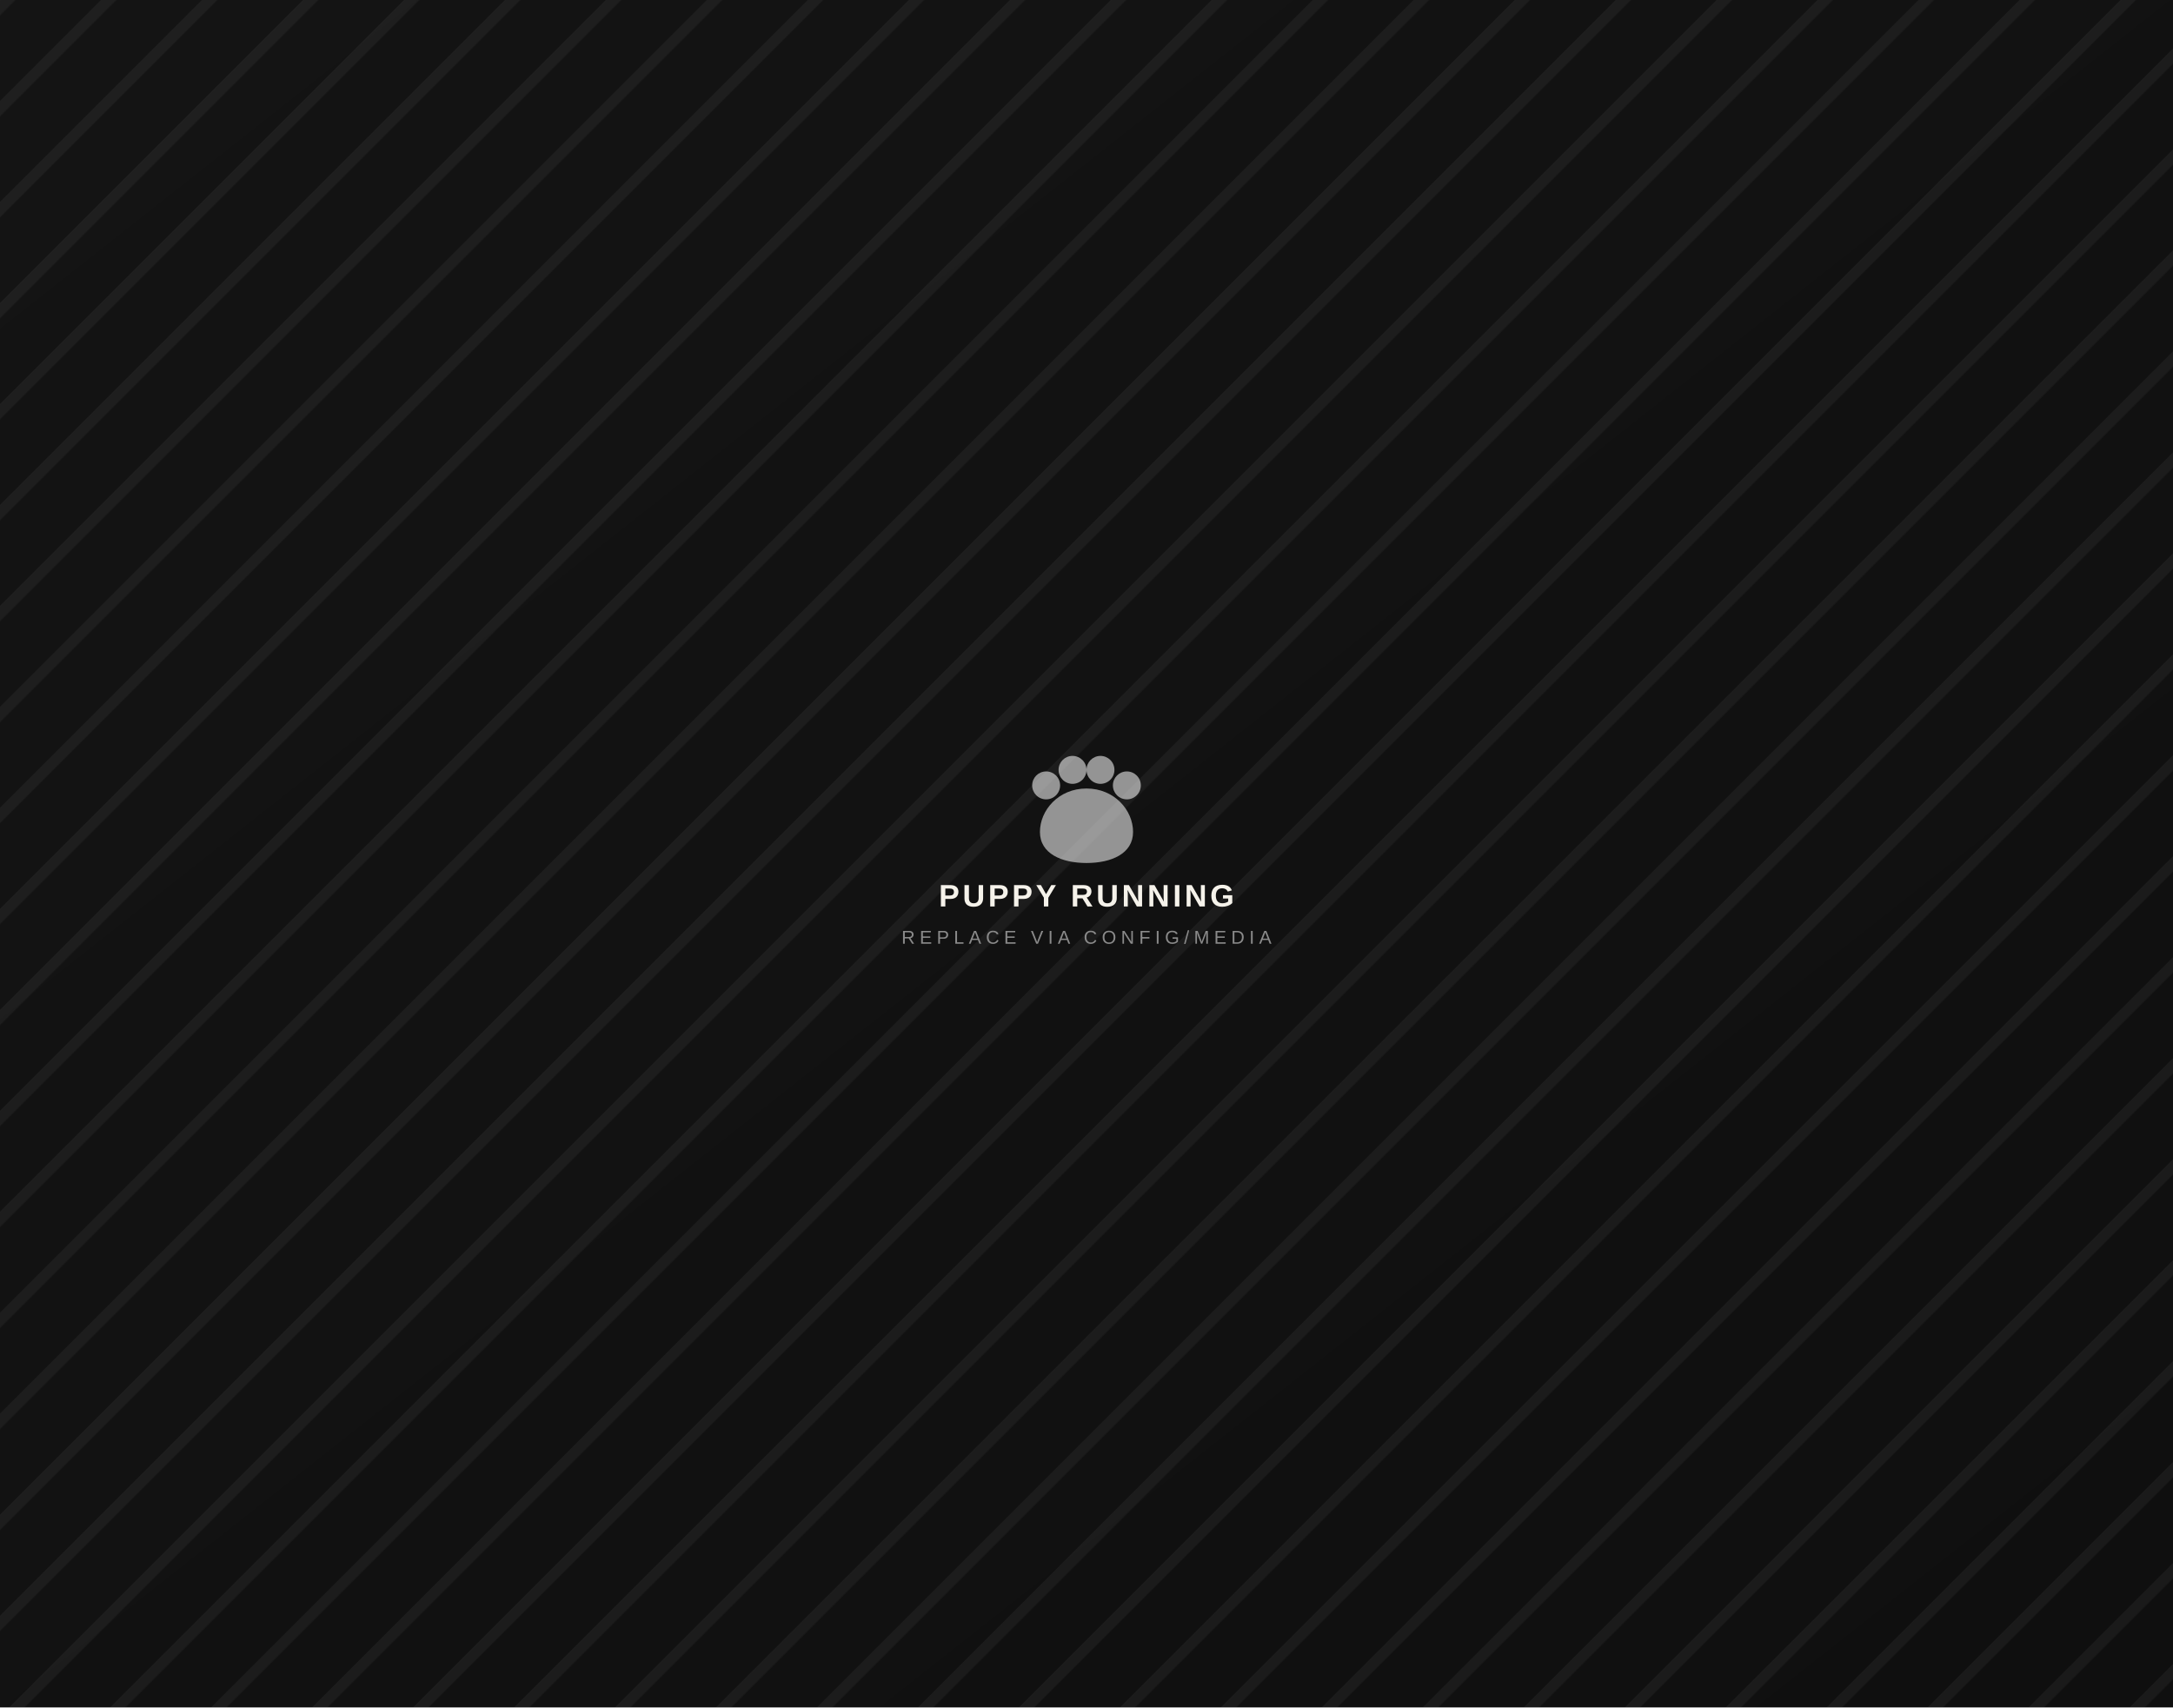
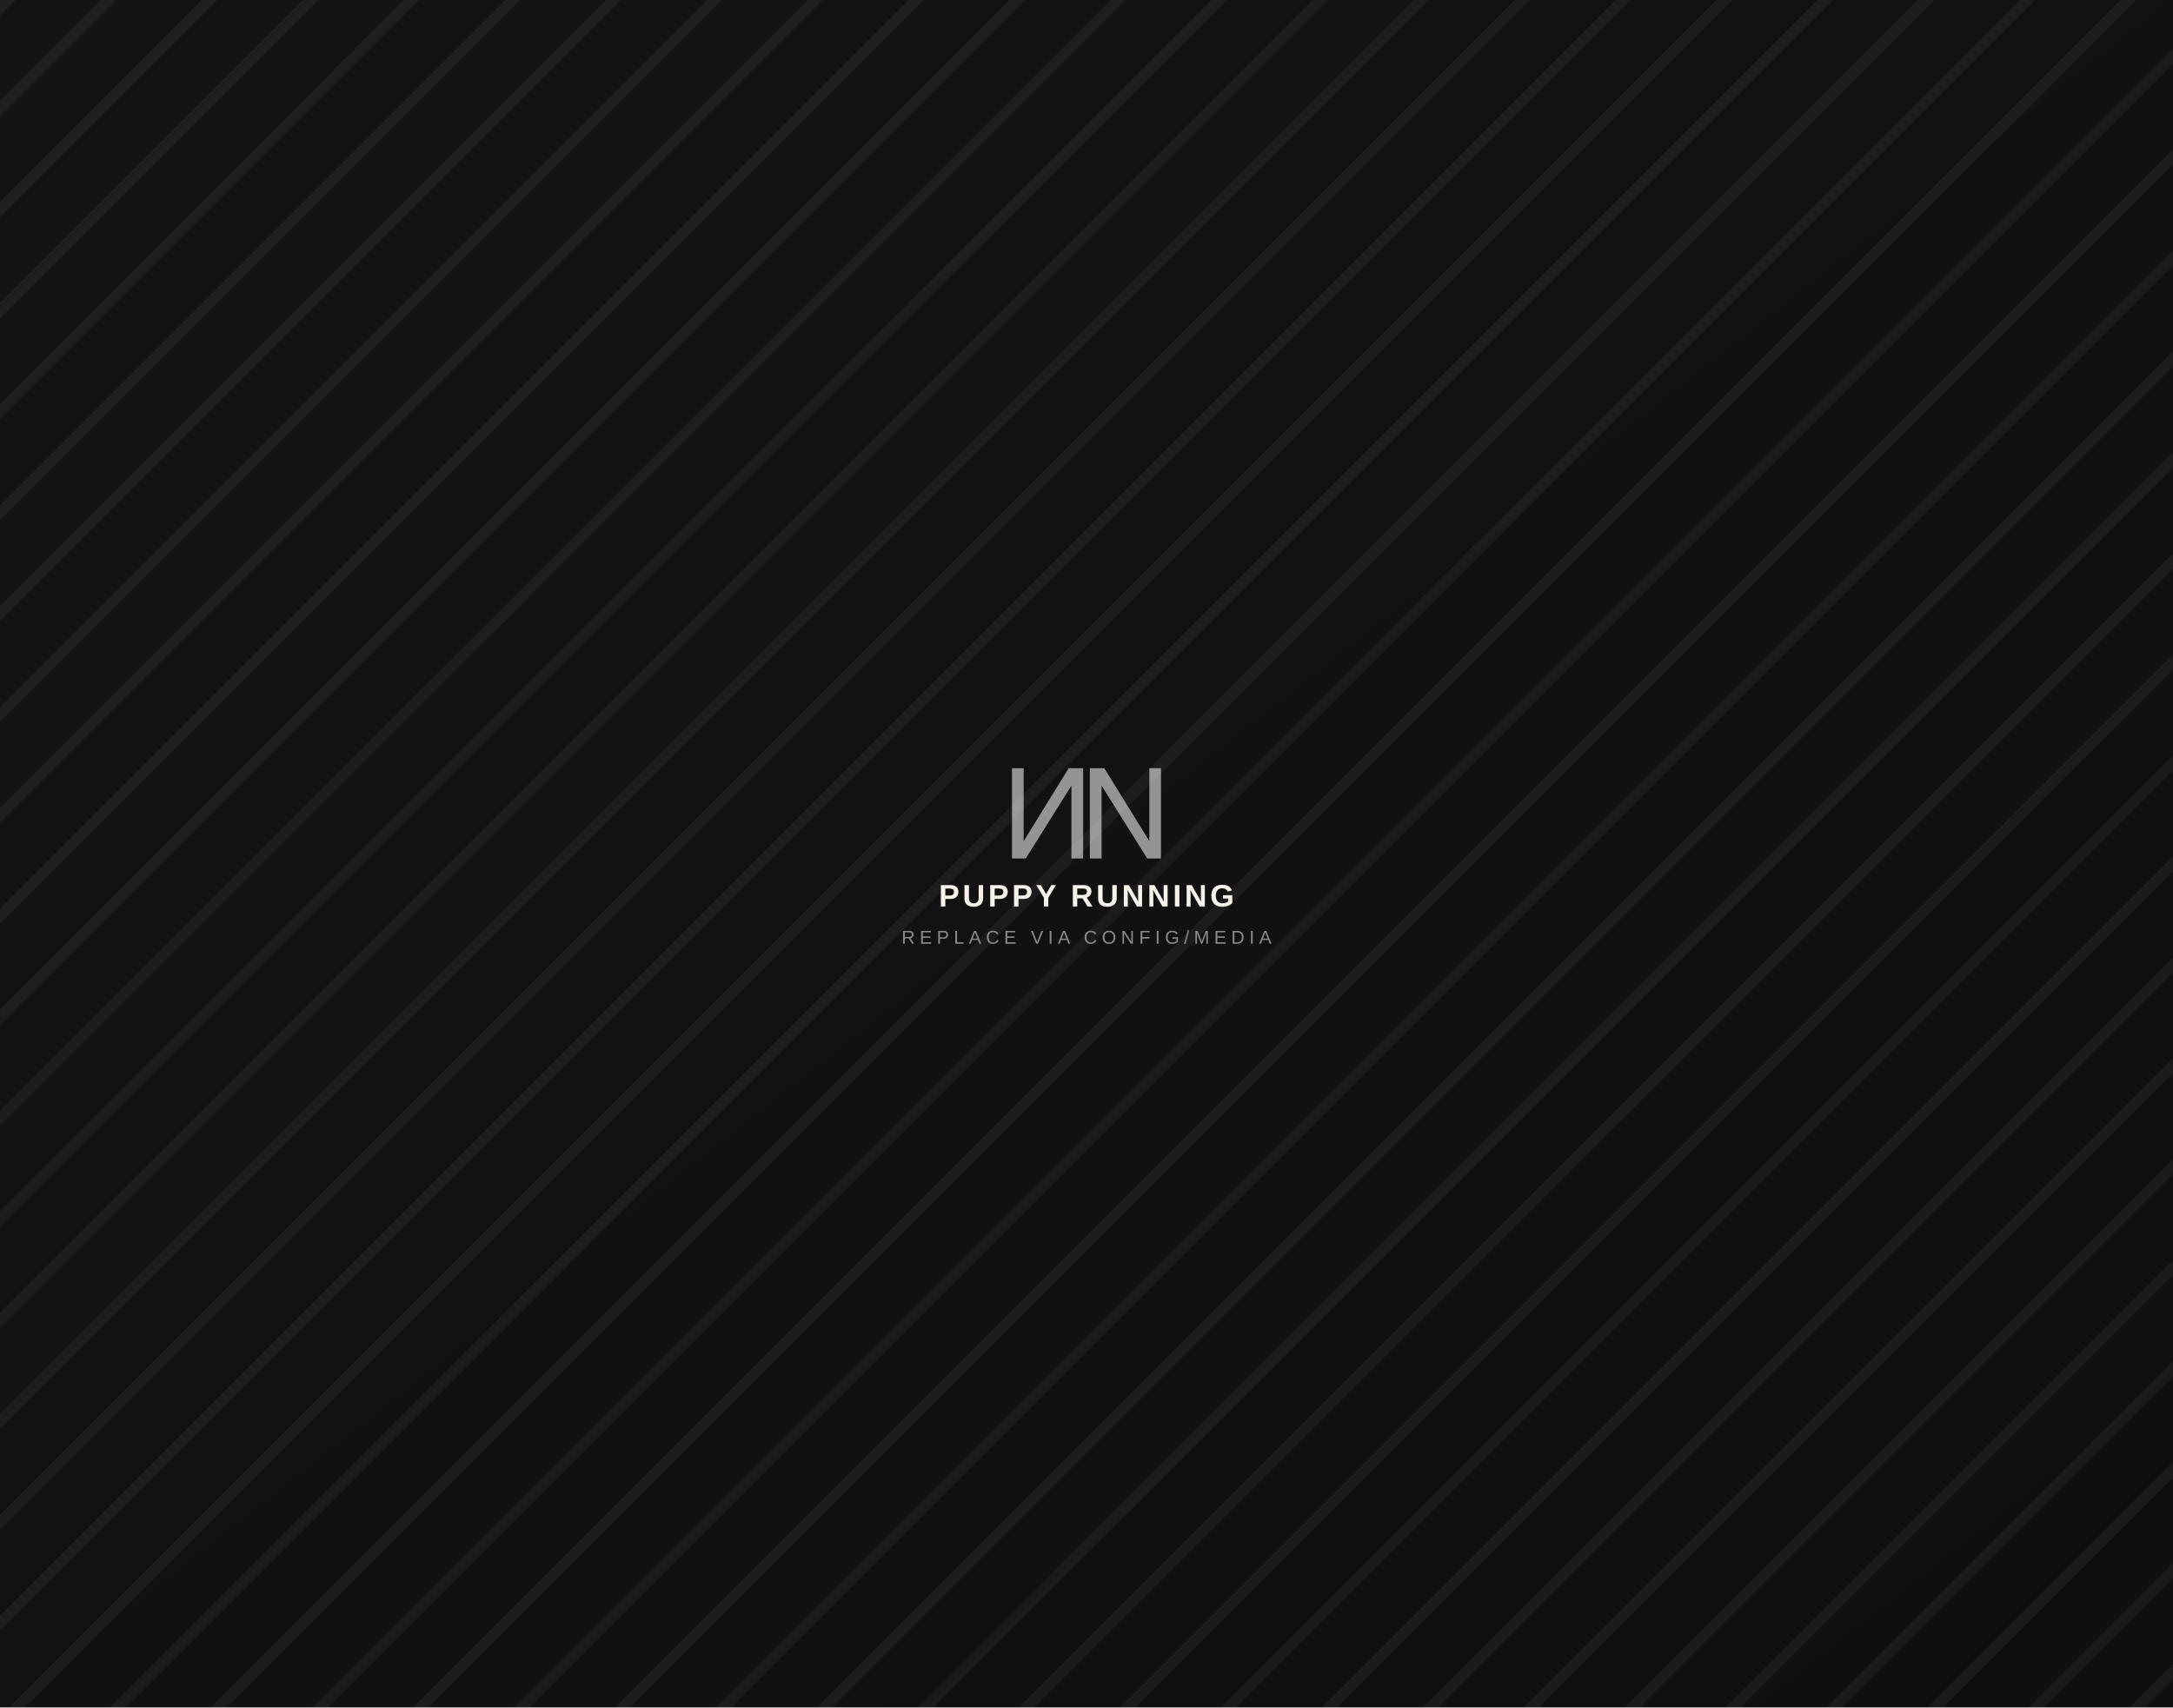
<svg xmlns="http://www.w3.org/2000/svg" width="1400" height="1100" viewBox="0 0 1400 1100" role="img" aria-label="Puppy running placeholder">
  <defs>
    <linearGradient id="go2oc" x1="0" y1="0" x2="1" y2="1">
      <stop offset="0" stop-color="#141414" />
      <stop offset="1" stop-color="#0f0f0f" />
    </linearGradient>
    <pattern id="po2oc" width="46" height="46" patternUnits="userSpaceOnUse" patternTransform="rotate(45)">
      <rect width="46" height="46" fill="none" />
      <line x1="0" y1="0" x2="0" y2="46" stroke="#ffffff" stroke-opacity="0.05" stroke-width="14" />
    </pattern>
  </defs>
  <rect width="1400" height="1100" fill="url(#go2oc)" />
  <rect width="1400" height="1100" fill="url(#po2oc)" />
-   <g transform="translate(700, 516)" fill="#ffffff" fill-opacity="0.55">
-     <circle cx="-26" cy="-10" r="9" />
-     <circle cx="-9" cy="-20" r="9" />
-     <circle cx="9" cy="-20" r="9" />
-     <circle cx="26" cy="-10" r="9" />
-     <path d="M0 -8 C 18 -8 30 6 30 20 C 30 34 16 40 0 40 C -16 40 -30 34 -30 20 C -30 6 -18 -8 0 -8 Z" />
+   <g transform="translate(652, 494.9138) scale(0.03867849) translate(-259, -748)" fill="#ffffff" fill-opacity="0.55">
+     <path d="M259 748 L453 748 L453 1963.9 L1203.5 748 L1444 748 L1444 2252 L1249 2252 L1249 1038.5 L488 2252 L259 2252 Z" />
+     <path d="M2741 748 L2547 748 L2547 1963.9 L1796.5 748 L1556 748 L1556 2252 L1751 2252 L1751 1038.5 L2512 2252 L2741 2252 Z" />
  </g>
  <text x="700" y="584" text-anchor="middle" font-family="Arial, Helvetica, sans-serif" font-size="20" font-weight="700" letter-spacing="2" fill="#f5f2ea">PUPPY RUNNING</text>
  <text x="700" y="608" text-anchor="middle" font-family="Arial, Helvetica, sans-serif" font-size="12" letter-spacing="3" fill="#8a8a8a">REPLACE VIA CONFIG/MEDIA</text>
</svg>
